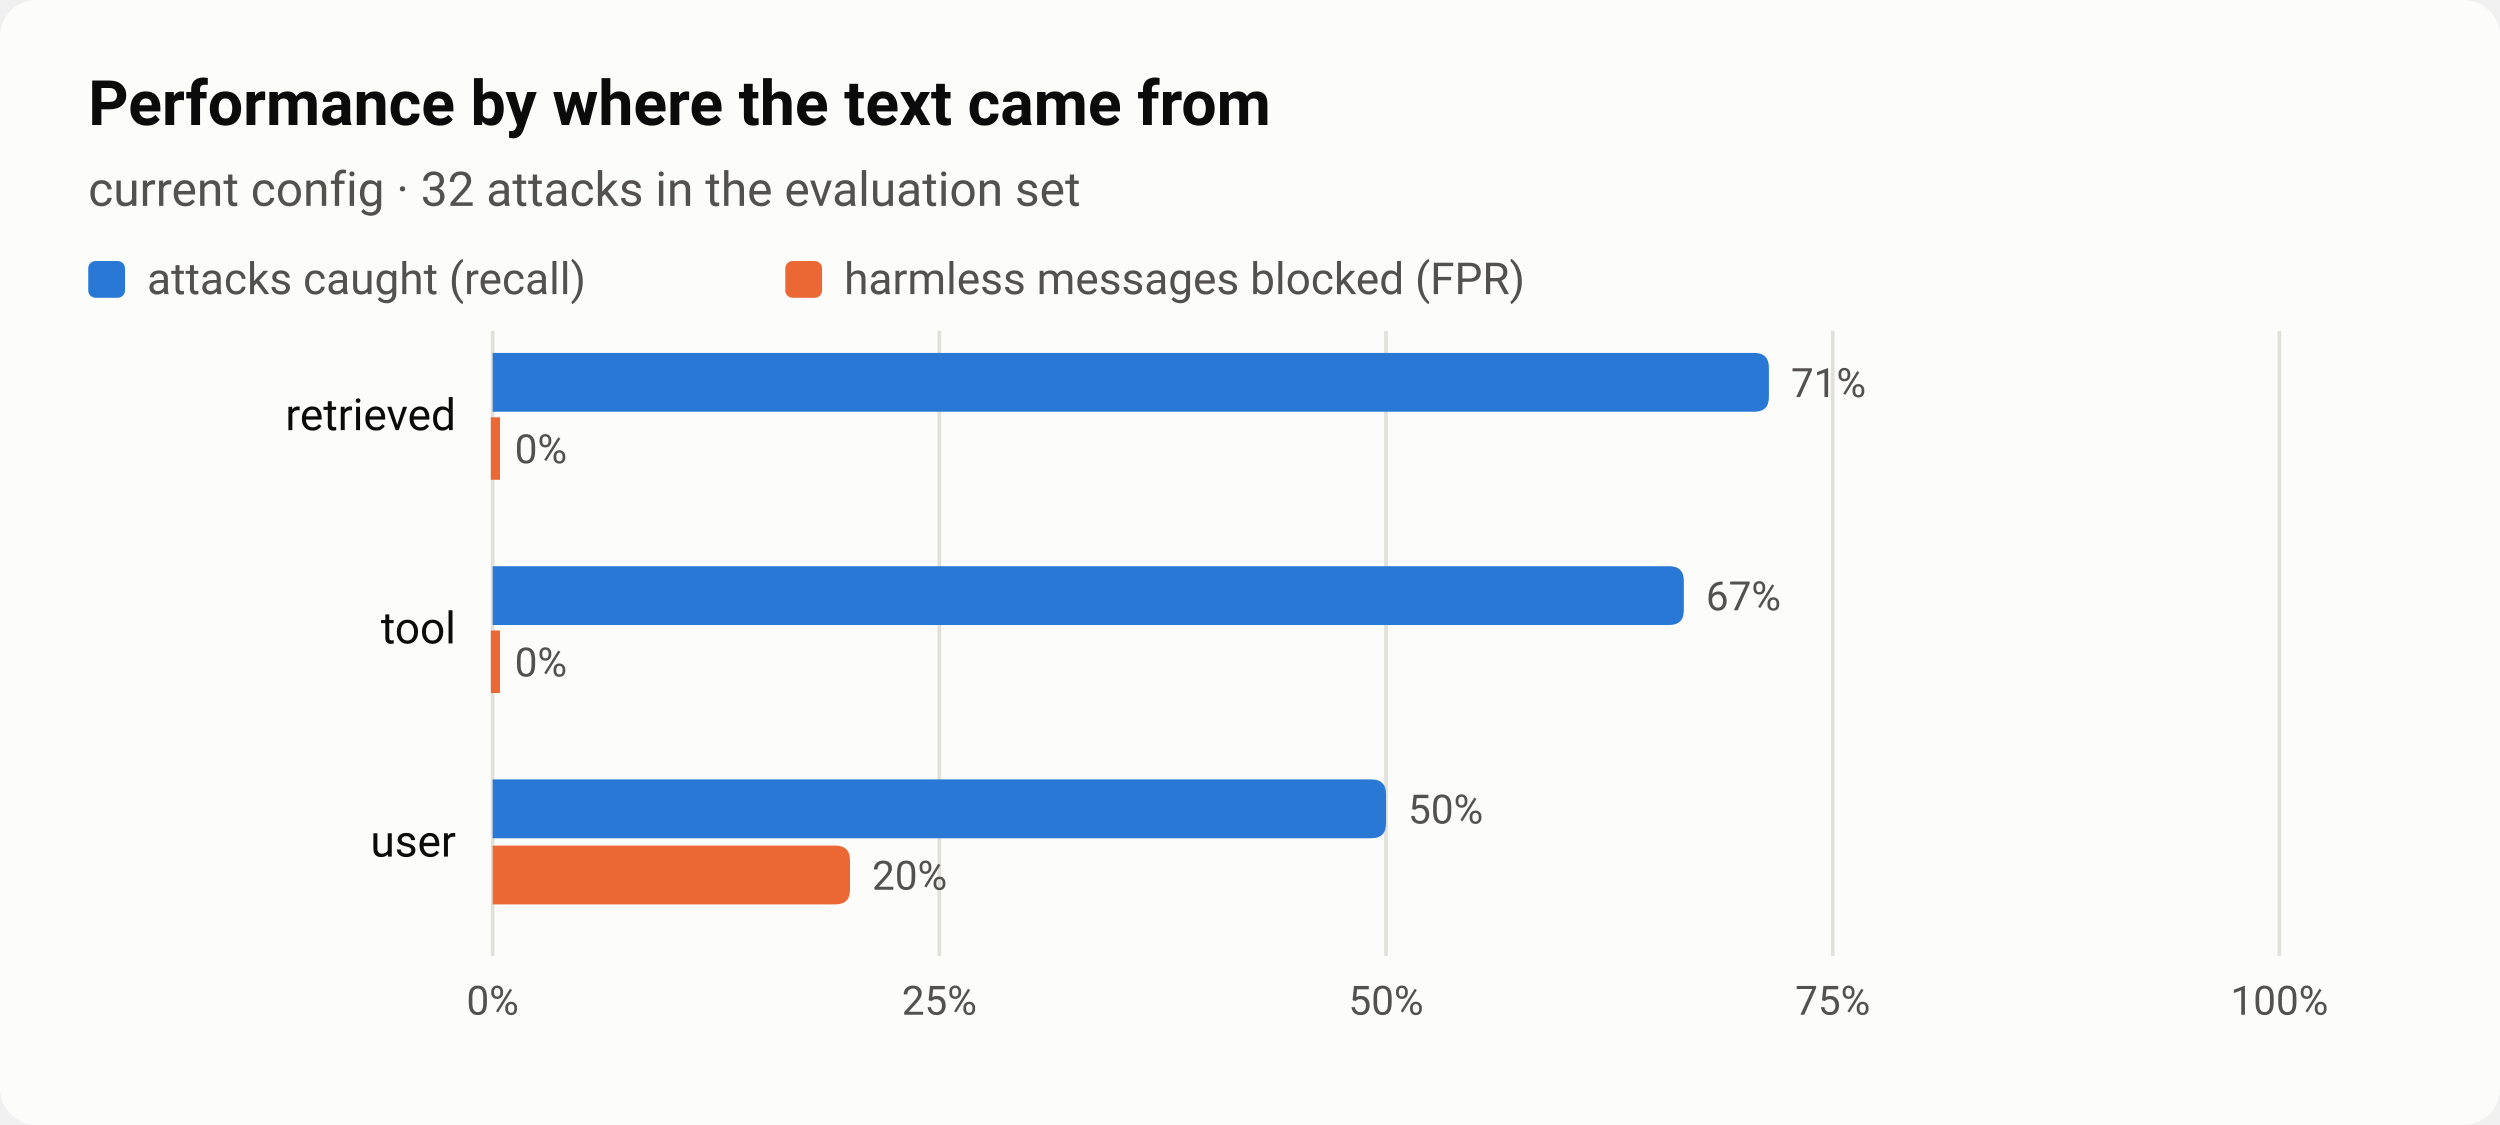
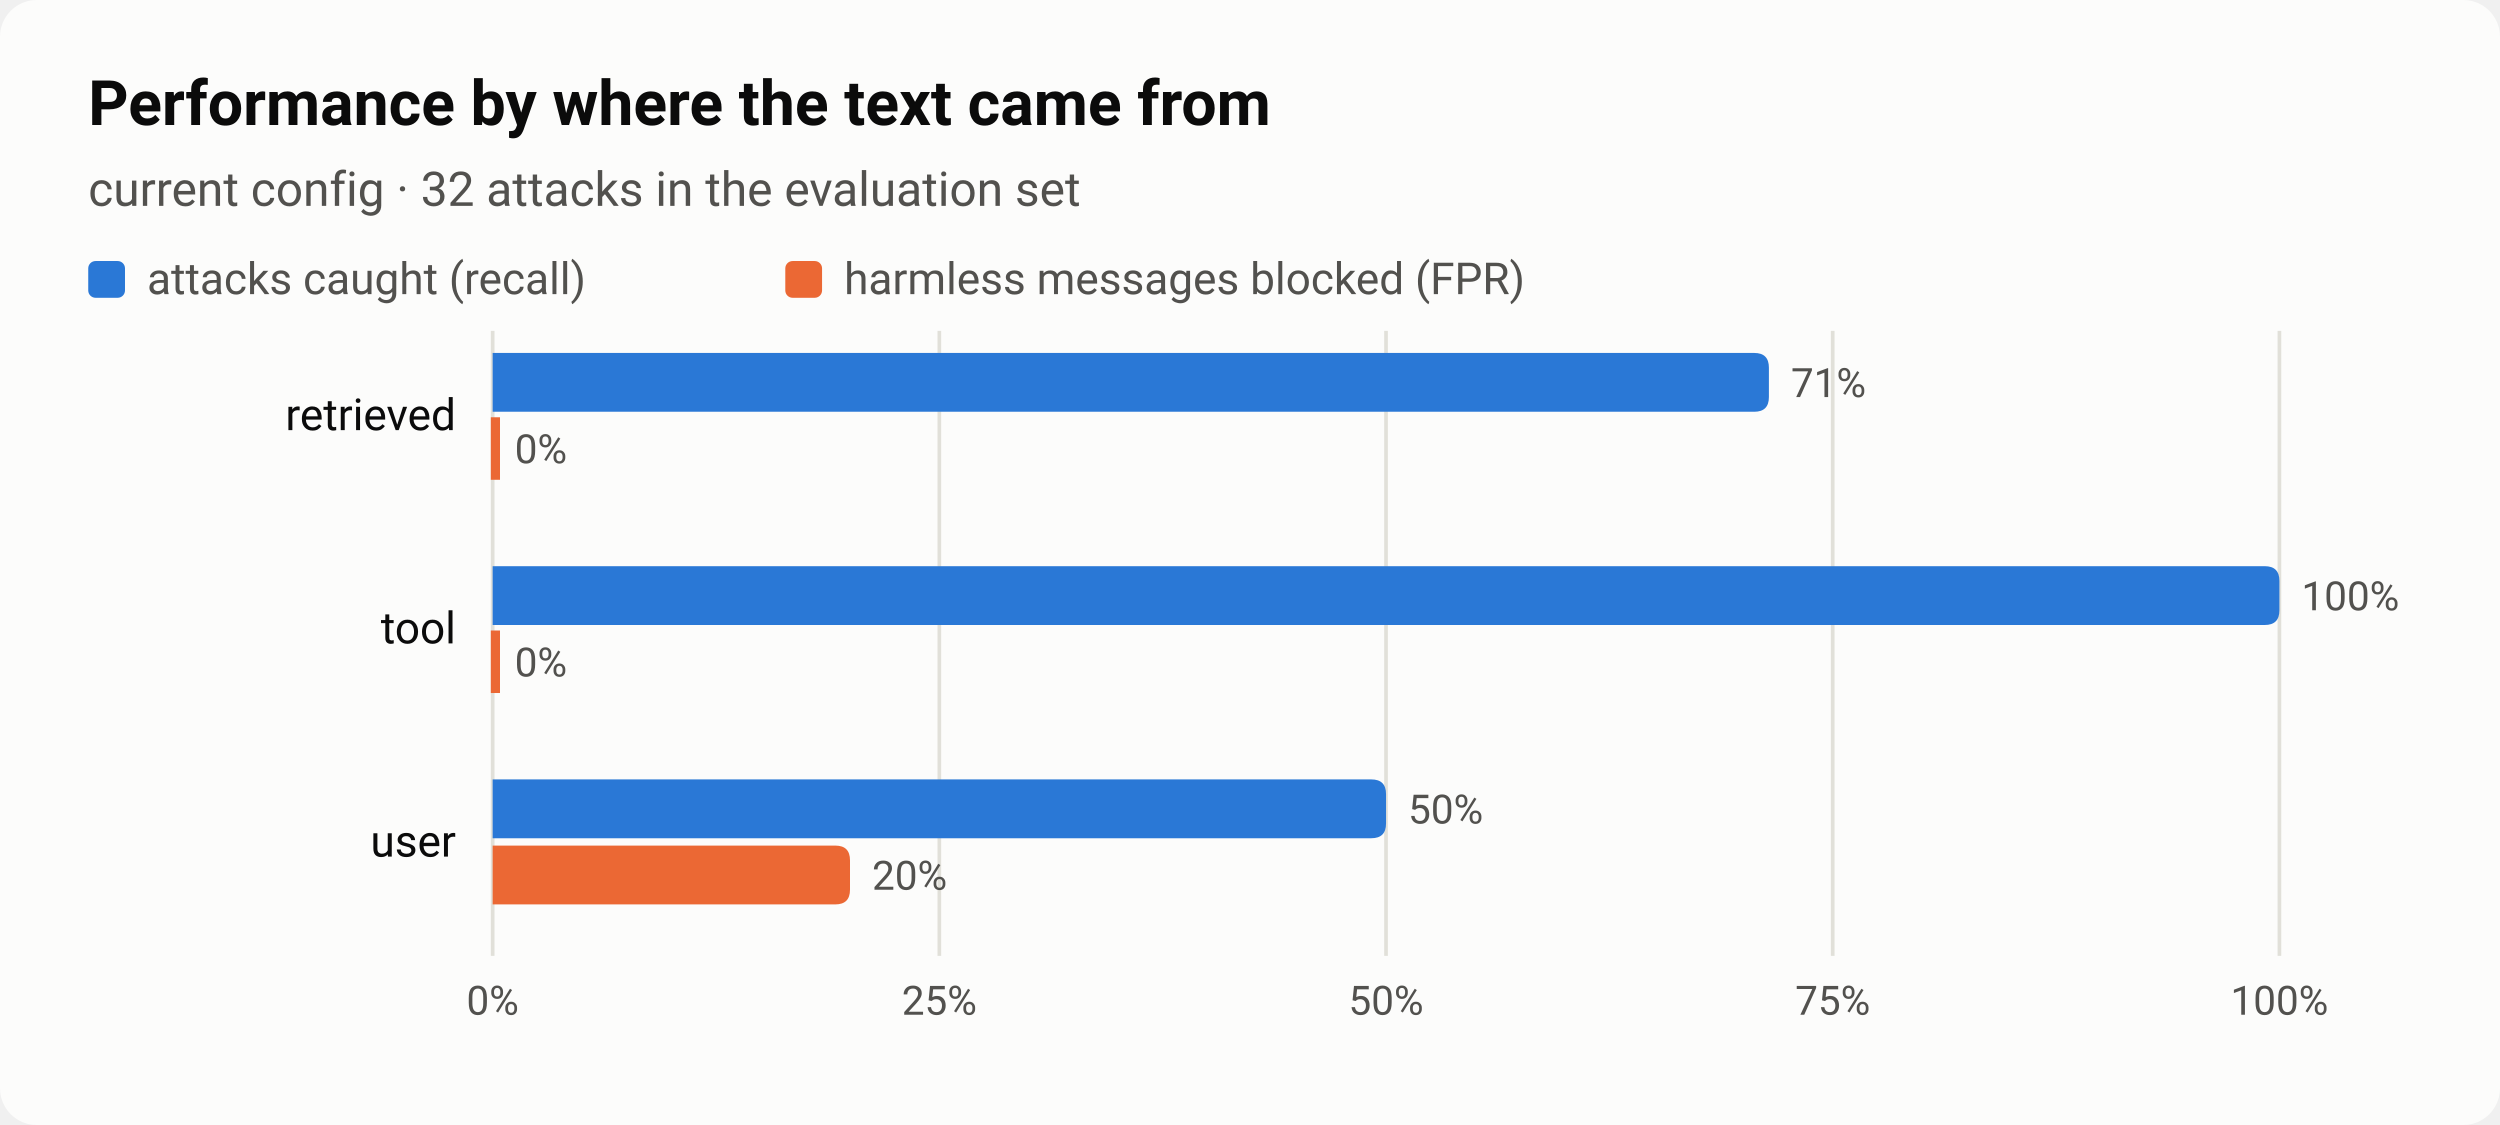
<svg xmlns="http://www.w3.org/2000/svg" viewBox="0 0 680 306" width="100%" role="img" aria-label="Performance by where the text came from">
  <style>
  .bg{fill:#fcfcfb}.t1{fill:#0b0b0b}.t2{fill:#52514e}.grid{stroke:#e1e0d9}
  .s1{fill:#2a78d6;stroke:#2a78d6}.s2{fill:#eb6834;stroke:#eb6834}.ring{stroke:#fcfcfb}
  .l1{fill:none;stroke:#2a78d6}.l2{fill:none;stroke:#eb6834}
  .ref{stroke:#8a8983}
  text{font-family:system-ui,-apple-system,'Segoe UI',Roboto,sans-serif}
  @media (prefers-color-scheme:dark){
    .bg{fill:#1a1a19}.t1{fill:#ffffff}.t2{fill:#c3c2b7}.grid{stroke:#2c2c2a}
    .s1{fill:#3987e5;stroke:#3987e5}.s2{fill:#d95926;stroke:#d95926}.ring{stroke:#1a1a19}
    .l1{stroke:#3987e5}.l2{stroke:#d95926}
    .ref{stroke:#8a8983}
  }
</style>
  <rect class="bg" width="680" height="306" rx="10" />
  <text class="t1" x="24" y="34" font-size="17" font-weight="650">Performance by where the text came from</text>
  <text class="t2" x="24" y="56" font-size="13">current config · 32 attacks in the evaluation set</text>
  <rect class="s1" x="24" y="71" width="10" height="10" rx="2" stroke-width="0" />
  <text class="t2" x="40" y="80" font-size="12">attacks caught (recall)</text>
  <rect class="s2" x="213.6" y="71" width="10" height="10" rx="2" stroke-width="0" />
  <text class="t2" x="229.6" y="80" font-size="12">harmless messages blocked (FPR)</text>
  <line class="grid" x1="134.0" x2="134.0" y1="90" y2="260" stroke-width="1" />
  <text class="t2" x="134.0" y="276" font-size="11" text-anchor="middle">0%</text>
  <line class="grid" x1="255.5" x2="255.5" y1="90" y2="260" stroke-width="1" />
  <text class="t2" x="255.5" y="276" font-size="11" text-anchor="middle">25%</text>
  <line class="grid" x1="377.0" x2="377.0" y1="90" y2="260" stroke-width="1" />
  <text class="t2" x="377.0" y="276" font-size="11" text-anchor="middle">50%</text>
  <line class="grid" x1="498.5" x2="498.5" y1="90" y2="260" stroke-width="1" />
  <text class="t2" x="498.5" y="276" font-size="11" text-anchor="middle">75%</text>
  <line class="grid" x1="620.0" x2="620.0" y1="90" y2="260" stroke-width="1" />
  <text class="t2" x="620.0" y="276" font-size="11" text-anchor="middle">100%</text>
  <text class="t1" x="124" y="117" font-size="12" text-anchor="end">retrieved</text>
  <path class="s1" d="M134,96 H477.143 Q481.143,96 481.143,100 V108 Q481.143,112 477.143,112 H134 Z" stroke-width="0" />
  <text class="t2" x="487.143" y="108" font-size="11">71%</text>
  <rect class="s2" x="134" y="114" width="1.5" height="16" />
  <text class="t2" x="140" y="126" font-size="11">0%</text>
  <text class="t1" x="124" y="175" font-size="12" text-anchor="end">tool</text>
-   <path class="s1" d="M134,154 H454.0 Q458.0,154 458.0,158 V166 Q458.0,170 454.0,170 H134 Z" stroke-width="0" />
-   <text class="t2" x="464.0" y="166" font-size="11">67%</text>
+   <path class="s1" d="M134,154 H616.0 Q620.0,154 620.0,158 V166 Q620.0,170 616.0,170 H134 Z" stroke-width="0" />
+   <text class="t2" x="626.0" y="166" font-size="11">100%</text>
  <rect class="s2" x="134" y="172" width="1.5" height="16" />
  <text class="t2" x="140" y="184" font-size="11">0%</text>
  <text class="t1" x="124" y="233" font-size="12" text-anchor="end">user</text>
  <path class="s1" d="M134,212 H373.0 Q377.0,212 377.0,216 V224 Q377.0,228 373.0,228 H134 Z" stroke-width="0" />
  <text class="t2" x="383.0" y="224" font-size="11">50%</text>
  <path class="s2" d="M134,230 H227.2 Q231.2,230 231.2,234 V242 Q231.2,246 227.2,246 H134 Z" stroke-width="0" />
  <text class="t2" x="237.2" y="242" font-size="11">20%</text>
</svg>
